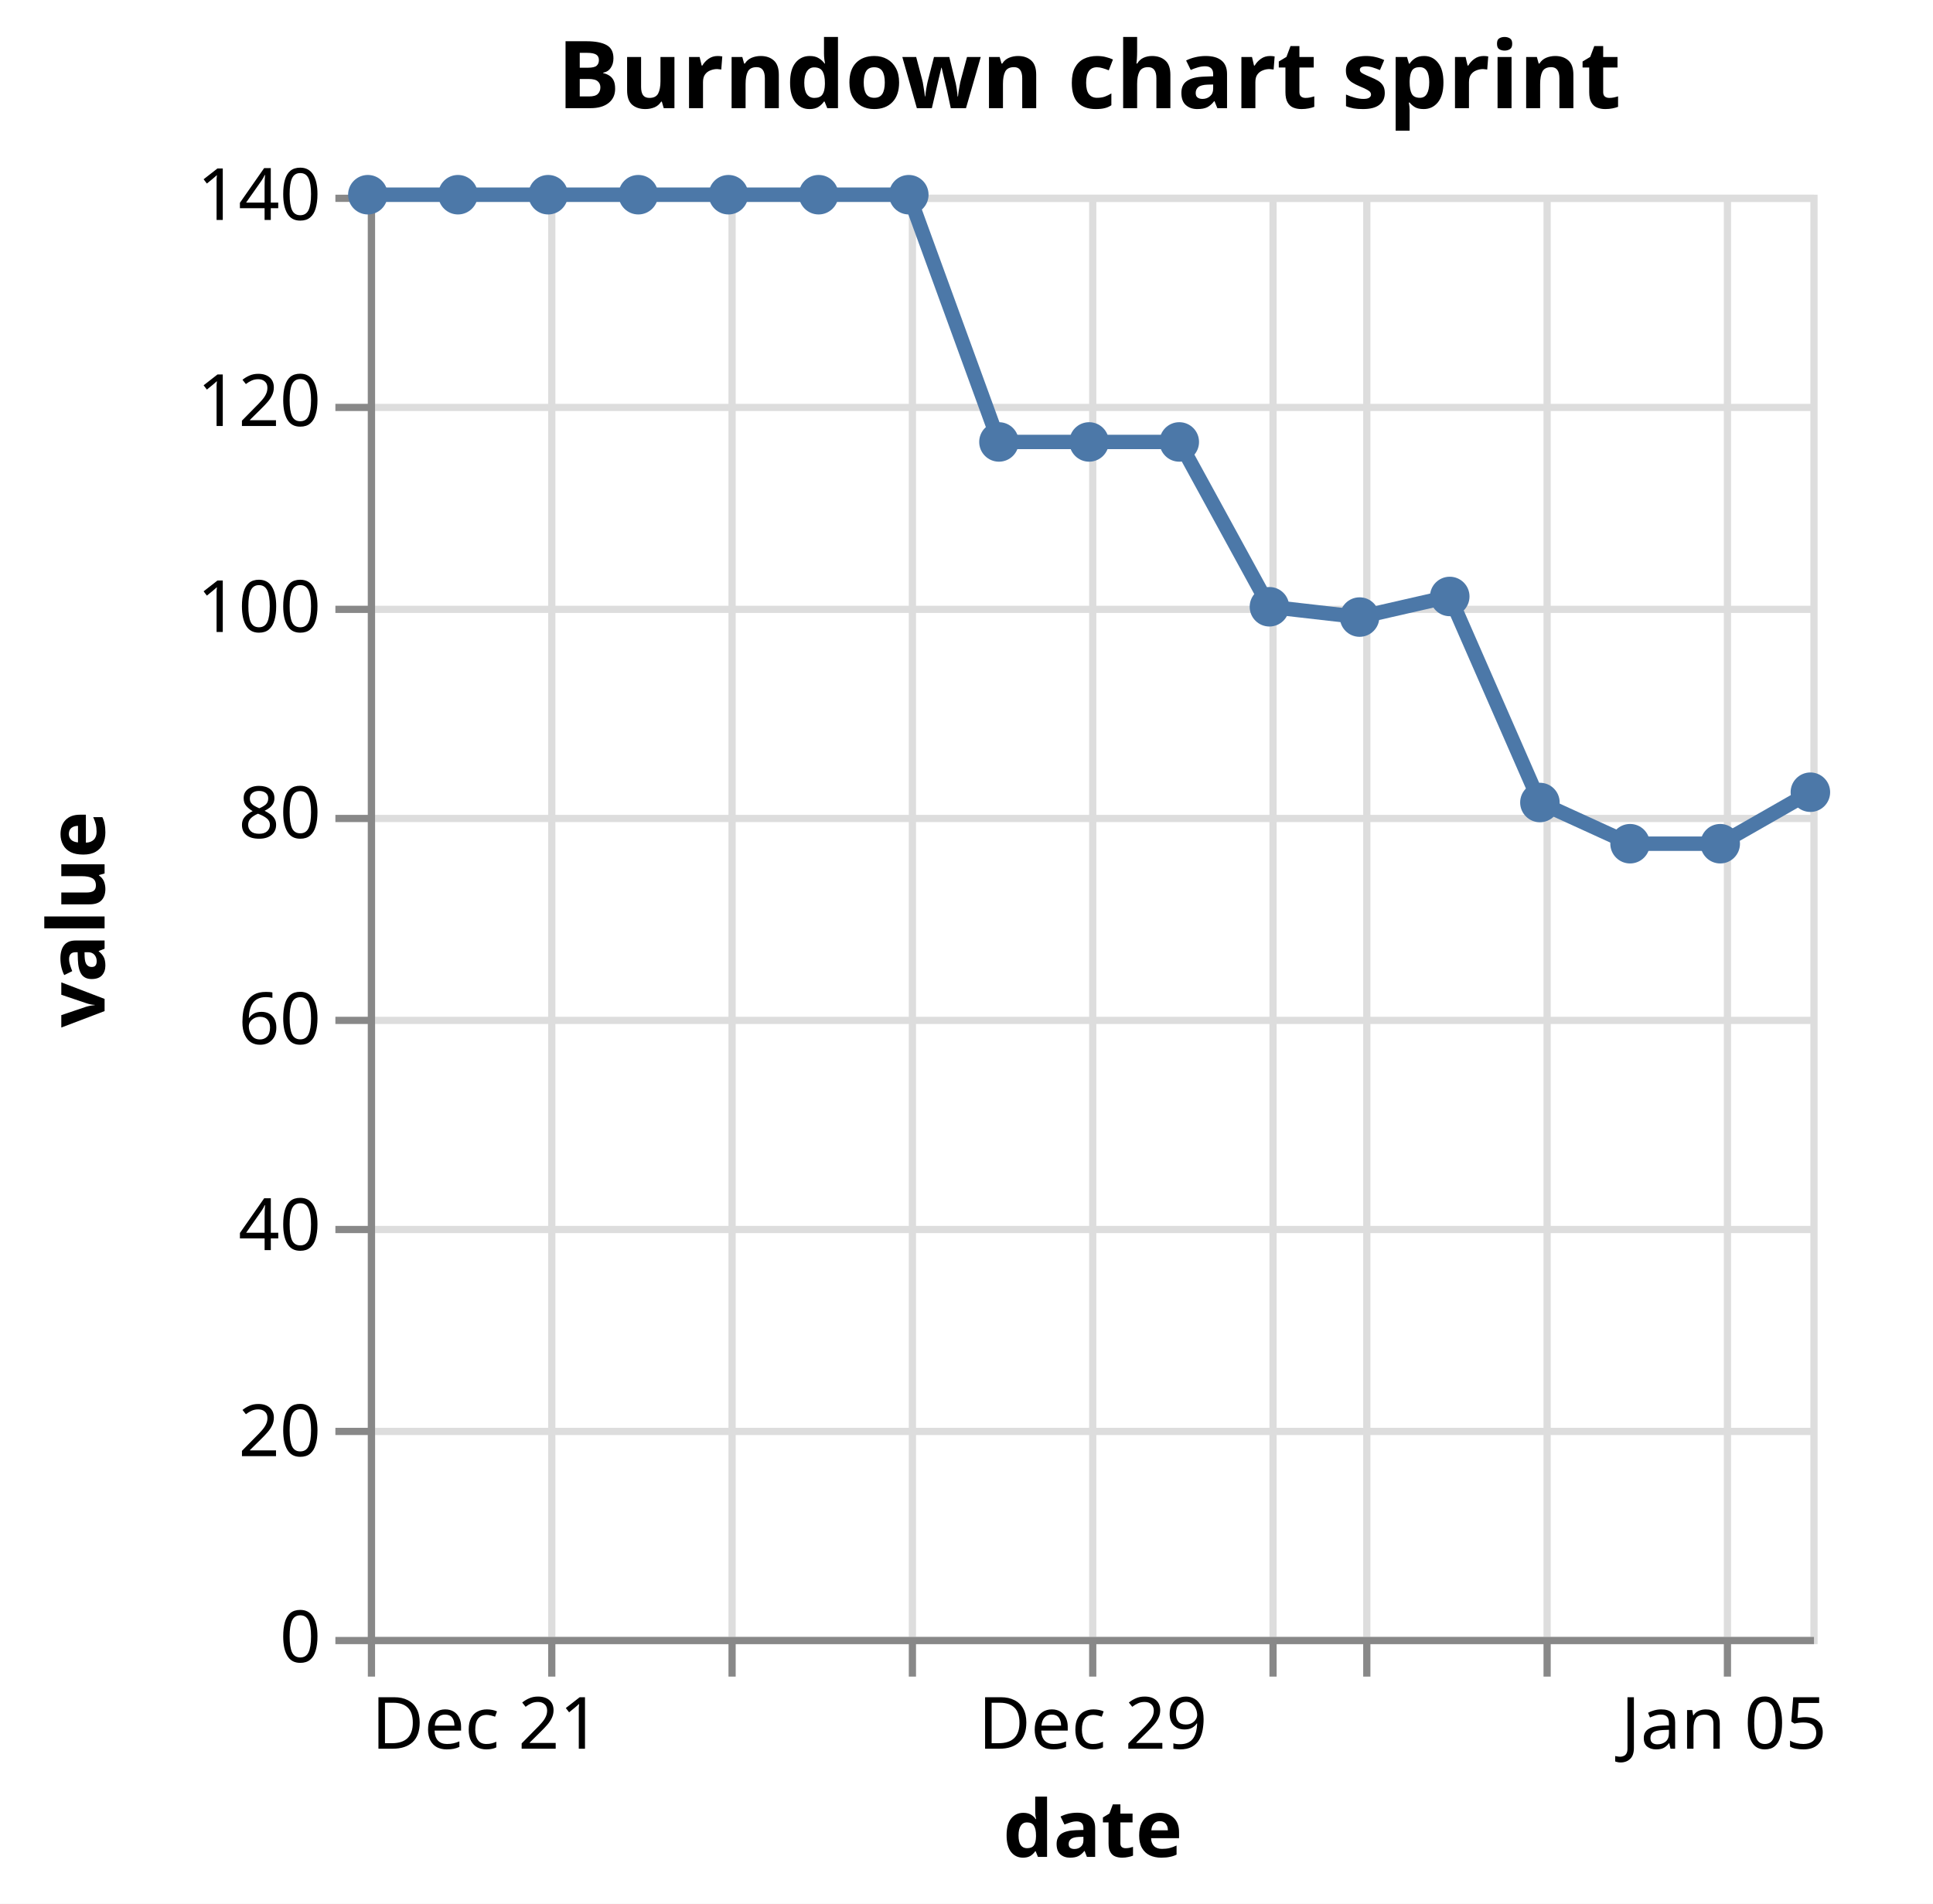
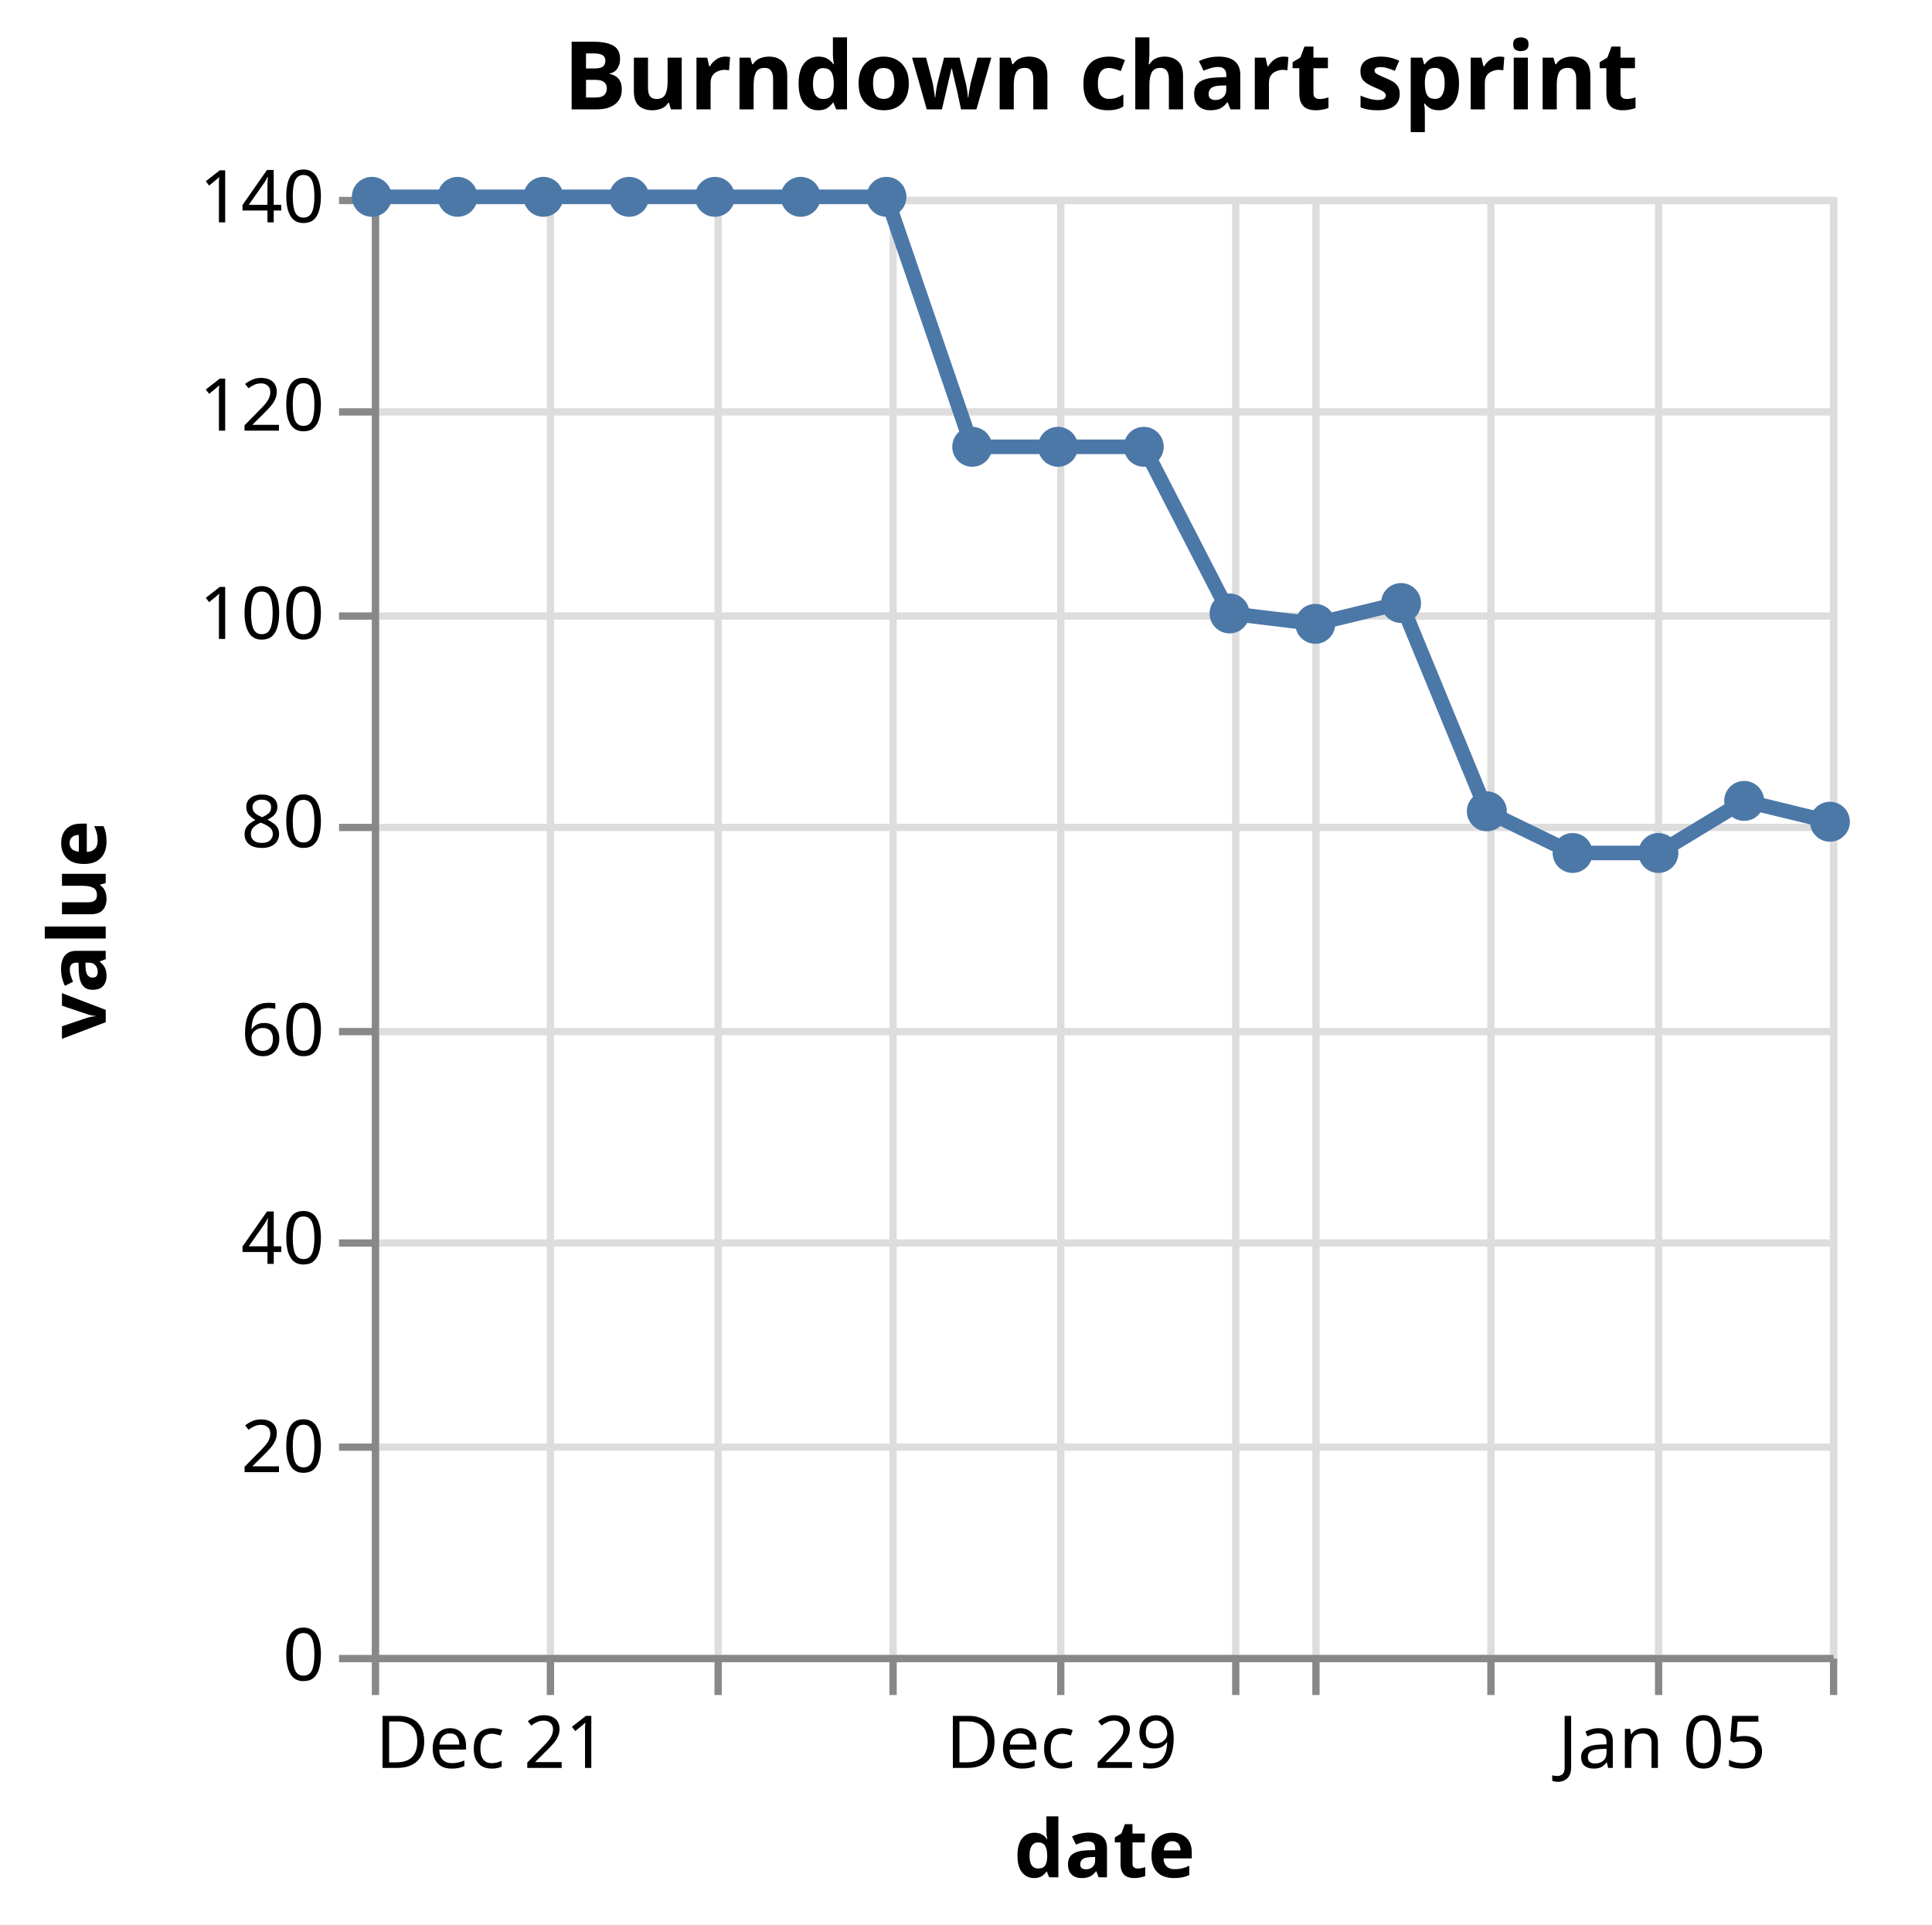
- <svg xmlns="http://www.w3.org/2000/svg" version="1.1" class="marks" width="268" height="264" viewBox="0 0 268 264">
-   <rect width="268" height="264" fill="white" />
+ <svg xmlns="http://www.w3.org/2000/svg" version="1.1" class="marks" width="265" height="264" viewBox="0 0 265 264">
+   <rect width="265" height="264" fill="white" />
  <g fill="none" stroke-miterlimit="10" transform="translate(51,27)">
    <g class="mark-group role-frame root" role="graphics-object" aria-roledescription="group mark container">
      <g transform="translate(0,0)">
        <path class="background" aria-hidden="true" d="M0.5,0.5h200v200h-200Z" stroke="#ddd" />
        <g>
          <g class="mark-group role-axis" aria-hidden="true">
            <g transform="translate(0.5,200.5)">
              <path class="background" aria-hidden="true" d="M0,0h0v0h0Z" pointer-events="none" />
              <g>
                <g class="mark-rule role-axis-grid" pointer-events="none">
                  <line transform="translate(0,-200)" x2="0" y2="200" stroke="#ddd" stroke-width="1" opacity="1" />
-                   <line transform="translate(25,-200)" x2="0" y2="200" stroke="#ddd" stroke-width="1" opacity="1" />
-                   <line transform="translate(50,-200)" x2="0" y2="200" stroke="#ddd" stroke-width="1" opacity="1" />
-                   <line transform="translate(75,-200)" x2="0" y2="200" stroke="#ddd" stroke-width="1" opacity="1" />
-                   <line transform="translate(100,-200)" x2="0" y2="200" stroke="#ddd" stroke-width="1" opacity="1" />
-                   <line transform="translate(125,-200)" x2="0" y2="200" stroke="#ddd" stroke-width="1" opacity="1" />
-                   <line transform="translate(138,-200)" x2="0" y2="200" stroke="#ddd" stroke-width="1" opacity="1" />
-                   <line transform="translate(163,-200)" x2="0" y2="200" stroke="#ddd" stroke-width="1" opacity="1" />
-                   <line transform="translate(188,-200)" x2="0" y2="200" stroke="#ddd" stroke-width="1" opacity="1" />
+                   <line transform="translate(24,-200)" x2="0" y2="200" stroke="#ddd" stroke-width="1" opacity="1" />
+                   <line transform="translate(47,-200)" x2="0" y2="200" stroke="#ddd" stroke-width="1" opacity="1" />
+                   <line transform="translate(71,-200)" x2="0" y2="200" stroke="#ddd" stroke-width="1" opacity="1" />
+                   <line transform="translate(94,-200)" x2="0" y2="200" stroke="#ddd" stroke-width="1" opacity="1" />
+                   <line transform="translate(118,-200)" x2="0" y2="200" stroke="#ddd" stroke-width="1" opacity="1" />
+                   <line transform="translate(129,-200)" x2="0" y2="200" stroke="#ddd" stroke-width="1" opacity="1" />
+                   <line transform="translate(153,-200)" x2="0" y2="200" stroke="#ddd" stroke-width="1" opacity="1" />
+                   <line transform="translate(176,-200)" x2="0" y2="200" stroke="#ddd" stroke-width="1" opacity="1" />
+                   <line transform="translate(200,-200)" x2="0" y2="200" stroke="#ddd" stroke-width="1" opacity="1" />
                </g>
              </g>
              <path class="foreground" aria-hidden="true" d="" pointer-events="none" display="none" />
            </g>
          </g>
          <g class="mark-group role-axis" aria-hidden="true">
            <g transform="translate(0.5,0.5)">
              <path class="background" aria-hidden="true" d="M0,0h0v0h0Z" pointer-events="none" />
              <g>
                <g class="mark-rule role-axis-grid" pointer-events="none">
                  <line transform="translate(0,200)" x2="200" y2="0" stroke="#ddd" stroke-width="1" opacity="1" />
                  <line transform="translate(0,171)" x2="200" y2="0" stroke="#ddd" stroke-width="1" opacity="1" />
                  <line transform="translate(0,143)" x2="200" y2="0" stroke="#ddd" stroke-width="1" opacity="1" />
                  <line transform="translate(0,114)" x2="200" y2="0" stroke="#ddd" stroke-width="1" opacity="1" />
                  <line transform="translate(0,86)" x2="200" y2="0" stroke="#ddd" stroke-width="1" opacity="1" />
                  <line transform="translate(0,57)" x2="200" y2="0" stroke="#ddd" stroke-width="1" opacity="1" />
                  <line transform="translate(0,29)" x2="200" y2="0" stroke="#ddd" stroke-width="1" opacity="1" />
                  <line transform="translate(0,0)" x2="200" y2="0" stroke="#ddd" stroke-width="1" opacity="1" />
                </g>
              </g>
              <path class="foreground" aria-hidden="true" d="" pointer-events="none" display="none" />
            </g>
          </g>
-           <g class="mark-group role-axis" role="graphics-symbol" aria-roledescription="axis" aria-label="X-axis titled 'date' for a time scale with values from December 21 to January 06">
+           <g class="mark-group role-axis" role="graphics-symbol" aria-roledescription="axis" aria-label="X-axis titled 'date' for a time scale with values from December 21 to January 07">
            <g transform="translate(0.5,200.5)">
              <path class="background" aria-hidden="true" d="M0,0h0v0h0Z" pointer-events="none" />
              <g>
                <g class="mark-rule role-axis-tick" pointer-events="none">
                  <line transform="translate(0,0)" x2="0" y2="5" stroke="#888" stroke-width="1" opacity="1" />
-                   <line transform="translate(25,0)" x2="0" y2="5" stroke="#888" stroke-width="1" opacity="1" />
-                   <line transform="translate(50,0)" x2="0" y2="5" stroke="#888" stroke-width="1" opacity="1" />
-                   <line transform="translate(75,0)" x2="0" y2="5" stroke="#888" stroke-width="1" opacity="1" />
-                   <line transform="translate(100,0)" x2="0" y2="5" stroke="#888" stroke-width="1" opacity="1" />
-                   <line transform="translate(125,0)" x2="0" y2="5" stroke="#888" stroke-width="1" opacity="1" />
-                   <line transform="translate(138,0)" x2="0" y2="5" stroke="#888" stroke-width="1" opacity="1" />
-                   <line transform="translate(163,0)" x2="0" y2="5" stroke="#888" stroke-width="1" opacity="1" />
-                   <line transform="translate(188,0)" x2="0" y2="5" stroke="#888" stroke-width="1" opacity="1" />
+                   <line transform="translate(24,0)" x2="0" y2="5" stroke="#888" stroke-width="1" opacity="1" />
+                   <line transform="translate(47,0)" x2="0" y2="5" stroke="#888" stroke-width="1" opacity="1" />
+                   <line transform="translate(71,0)" x2="0" y2="5" stroke="#888" stroke-width="1" opacity="1" />
+                   <line transform="translate(94,0)" x2="0" y2="5" stroke="#888" stroke-width="1" opacity="1" />
+                   <line transform="translate(118,0)" x2="0" y2="5" stroke="#888" stroke-width="1" opacity="1" />
+                   <line transform="translate(129,0)" x2="0" y2="5" stroke="#888" stroke-width="1" opacity="1" />
+                   <line transform="translate(153,0)" x2="0" y2="5" stroke="#888" stroke-width="1" opacity="1" />
+                   <line transform="translate(176,0)" x2="0" y2="5" stroke="#888" stroke-width="1" opacity="1" />
+                   <line transform="translate(200,0)" x2="0" y2="5" stroke="#888" stroke-width="1" opacity="1" />
                </g>
                <g class="mark-text role-axis-label" pointer-events="none">
                  <text text-anchor="start" transform="translate(0,15)" font-family="sans-serif" font-size="10px" fill="#000" opacity="1">Dec 21</text>
-                   <text text-anchor="middle" transform="translate(25,15)" font-family="sans-serif" font-size="10px" fill="#000" opacity="0">Dec 23</text>
-                   <text text-anchor="middle" transform="translate(50,15)" font-family="sans-serif" font-size="10px" fill="#000" opacity="0">Dec 25</text>
-                   <text text-anchor="middle" transform="translate(75,15)" font-family="sans-serif" font-size="10px" fill="#000" opacity="0">Dec 27</text>
-                   <text text-anchor="middle" transform="translate(100,15)" font-family="sans-serif" font-size="10px" fill="#000" opacity="1">Dec 29</text>
-                   <text text-anchor="middle" transform="translate(125,15)" font-family="sans-serif" font-size="10px" fill="#000" opacity="0">Dec 31</text>
-                   <text text-anchor="middle" transform="translate(137.5,15)" font-family="sans-serif" font-size="10px" fill="#000" opacity="0">Jan 01</text>
-                   <text text-anchor="middle" transform="translate(162.5,15)" font-family="sans-serif" font-size="10px" fill="#000" opacity="0">Jan 03</text>
-                   <text text-anchor="middle" transform="translate(187.5,15)" font-family="sans-serif" font-size="10px" fill="#000" opacity="1">Jan 05</text>
+                   <text text-anchor="middle" transform="translate(23.52941,15)" font-family="sans-serif" font-size="10px" fill="#000" opacity="0">Dec 23</text>
+                   <text text-anchor="middle" transform="translate(47.05882,15)" font-family="sans-serif" font-size="10px" fill="#000" opacity="0">Dec 25</text>
+                   <text text-anchor="middle" transform="translate(70.58824,15)" font-family="sans-serif" font-size="10px" fill="#000" opacity="0">Dec 27</text>
+                   <text text-anchor="middle" transform="translate(94.11765,15)" font-family="sans-serif" font-size="10px" fill="#000" opacity="1">Dec 29</text>
+                   <text text-anchor="middle" transform="translate(117.6471,15)" font-family="sans-serif" font-size="10px" fill="#000" opacity="0">Dec 31</text>
+                   <text text-anchor="middle" transform="translate(129.4118,15)" font-family="sans-serif" font-size="10px" fill="#000" opacity="0">Jan 01</text>
+                   <text text-anchor="middle" transform="translate(152.9412,15)" font-family="sans-serif" font-size="10px" fill="#000" opacity="0">Jan 03</text>
+                   <text text-anchor="middle" transform="translate(176.4706,15)" font-family="sans-serif" font-size="10px" fill="#000" opacity="1">Jan 05</text>
+                   <text text-anchor="end" transform="translate(200,15)" font-family="sans-serif" font-size="10px" fill="#000" opacity="0">Jan 07</text>
                </g>
                <g class="mark-rule role-axis-domain" pointer-events="none">
                  <line transform="translate(0,0)" x2="200" y2="0" stroke="#888" stroke-width="1" opacity="1" />
                </g>
                <g class="mark-text role-axis-title" pointer-events="none">
                  <text text-anchor="middle" transform="translate(100,30)" font-family="sans-serif" font-size="11px" font-weight="bold" fill="#000" opacity="1">date</text>
                </g>
              </g>
              <path class="foreground" aria-hidden="true" d="" pointer-events="none" display="none" />
            </g>
          </g>
          <g class="mark-group role-axis" role="graphics-symbol" aria-roledescription="axis" aria-label="Y-axis titled 'value' for a linear scale with values from 0 to 140">
            <g transform="translate(0.5,0.5)">
              <path class="background" aria-hidden="true" d="M0,0h0v0h0Z" pointer-events="none" />
              <g>
                <g class="mark-rule role-axis-tick" pointer-events="none">
                  <line transform="translate(0,200)" x2="-5" y2="0" stroke="#888" stroke-width="1" opacity="1" />
                  <line transform="translate(0,171)" x2="-5" y2="0" stroke="#888" stroke-width="1" opacity="1" />
                  <line transform="translate(0,143)" x2="-5" y2="0" stroke="#888" stroke-width="1" opacity="1" />
                  <line transform="translate(0,114)" x2="-5" y2="0" stroke="#888" stroke-width="1" opacity="1" />
                  <line transform="translate(0,86)" x2="-5" y2="0" stroke="#888" stroke-width="1" opacity="1" />
                  <line transform="translate(0,57)" x2="-5" y2="0" stroke="#888" stroke-width="1" opacity="1" />
                  <line transform="translate(0,29)" x2="-5" y2="0" stroke="#888" stroke-width="1" opacity="1" />
                  <line transform="translate(0,0)" x2="-5" y2="0" stroke="#888" stroke-width="1" opacity="1" />
                </g>
                <g class="mark-text role-axis-label" pointer-events="none">
                  <text text-anchor="end" transform="translate(-7,203)" font-family="sans-serif" font-size="10px" fill="#000" opacity="1">0</text>
                  <text text-anchor="end" transform="translate(-7,174.4286)" font-family="sans-serif" font-size="10px" fill="#000" opacity="1">20</text>
                  <text text-anchor="end" transform="translate(-7,145.8571)" font-family="sans-serif" font-size="10px" fill="#000" opacity="1">40</text>
                  <text text-anchor="end" transform="translate(-7,117.2857)" font-family="sans-serif" font-size="10px" fill="#000" opacity="1">60</text>
                  <text text-anchor="end" transform="translate(-7,88.71429)" font-family="sans-serif" font-size="10px" fill="#000" opacity="1">80</text>
                  <text text-anchor="end" transform="translate(-7,60.14286)" font-family="sans-serif" font-size="10px" fill="#000" opacity="1">100</text>
                  <text text-anchor="end" transform="translate(-7,31.57143)" font-family="sans-serif" font-size="10px" fill="#000" opacity="1">120</text>
                  <text text-anchor="end" transform="translate(-7,3)" font-family="sans-serif" font-size="10px" fill="#000" opacity="1">140</text>
                </g>
                <g class="mark-rule role-axis-domain" pointer-events="none">
                  <line transform="translate(0,200)" x2="0" y2="-200" stroke="#888" stroke-width="1" opacity="1" />
                </g>
                <g class="mark-text role-axis-title" pointer-events="none">
                  <text text-anchor="middle" transform="translate(-35,100) rotate(-90) translate(0,-2)" font-family="sans-serif" font-size="11px" font-weight="bold" fill="#000" opacity="1">value</text>
                </g>
              </g>
              <path class="foreground" aria-hidden="true" d="" pointer-events="none" display="none" />
            </g>
          </g>
          <g class="mark-line role-mark layer_0_layer_0_marks" role="graphics-object" aria-roledescription="line mark container">
-             <path aria-label="date: Dec 21; value: 140" role="graphics-symbol" aria-roledescription="line mark" d="M0,0L12.5,0L25,0L37.5,0L50,0L62.5,0L75,0L87.5,34.286L100,34.286L112.5,34.286L125,57.143L137.5,58.571L150,55.714L162.5,84.286L175,90L187.5,90L200,82.857" stroke="#4c78a8" stroke-width="2" />
+             <path aria-label="date: Dec 21; value: 140" role="graphics-symbol" aria-roledescription="line mark" d="M0,0L11.765,0L23.529,0L35.294,0L47.059,0L58.824,0L70.588,0L82.353,34.286L94.118,34.286L105.882,34.286L117.647,57.143L129.412,58.571L141.176,55.714L152.941,84.286L164.706,90L176.471,90L188.235,82.857L200,85.714" stroke="#4c78a8" stroke-width="2" />
          </g>
          <g class="mark-symbol role-mark layer_0_layer_1_marks" role="graphics-object" aria-roledescription="symbol mark container">
            <path aria-label="date: Dec 21; value: 140" role="graphics-symbol" aria-roledescription="point" transform="translate(0,0)" d="M2.739,0A2.739,2.739,0,1,1,-2.739,0A2.739,2.739,0,1,1,2.739,0" fill="#4c78a8" stroke-width="2" opacity="1" />
-             <path aria-label="date: Dec 22; value: 140" role="graphics-symbol" aria-roledescription="point" transform="translate(12.5,0)" d="M2.739,0A2.739,2.739,0,1,1,-2.739,0A2.739,2.739,0,1,1,2.739,0" fill="#4c78a8" stroke-width="2" opacity="1" />
-             <path aria-label="date: Dec 23; value: 140" role="graphics-symbol" aria-roledescription="point" transform="translate(25,0)" d="M2.739,0A2.739,2.739,0,1,1,-2.739,0A2.739,2.739,0,1,1,2.739,0" fill="#4c78a8" stroke-width="2" opacity="1" />
-             <path aria-label="date: Dec 24; value: 140" role="graphics-symbol" aria-roledescription="point" transform="translate(37.5,0)" d="M2.739,0A2.739,2.739,0,1,1,-2.739,0A2.739,2.739,0,1,1,2.739,0" fill="#4c78a8" stroke-width="2" opacity="1" />
-             <path aria-label="date: Dec 25; value: 140" role="graphics-symbol" aria-roledescription="point" transform="translate(50,0)" d="M2.739,0A2.739,2.739,0,1,1,-2.739,0A2.739,2.739,0,1,1,2.739,0" fill="#4c78a8" stroke-width="2" opacity="1" />
-             <path aria-label="date: Dec 26; value: 140" role="graphics-symbol" aria-roledescription="point" transform="translate(62.5,0)" d="M2.739,0A2.739,2.739,0,1,1,-2.739,0A2.739,2.739,0,1,1,2.739,0" fill="#4c78a8" stroke-width="2" opacity="1" />
-             <path aria-label="date: Dec 27; value: 140" role="graphics-symbol" aria-roledescription="point" transform="translate(75,0)" d="M2.739,0A2.739,2.739,0,1,1,-2.739,0A2.739,2.739,0,1,1,2.739,0" fill="#4c78a8" stroke-width="2" opacity="1" />
-             <path aria-label="date: Dec 28; value: 116" role="graphics-symbol" aria-roledescription="point" transform="translate(87.5,34.28571)" d="M2.739,0A2.739,2.739,0,1,1,-2.739,0A2.739,2.739,0,1,1,2.739,0" fill="#4c78a8" stroke-width="2" opacity="1" />
-             <path aria-label="date: Dec 29; value: 116" role="graphics-symbol" aria-roledescription="point" transform="translate(100,34.28571)" d="M2.739,0A2.739,2.739,0,1,1,-2.739,0A2.739,2.739,0,1,1,2.739,0" fill="#4c78a8" stroke-width="2" opacity="1" />
-             <path aria-label="date: Dec 30; value: 116" role="graphics-symbol" aria-roledescription="point" transform="translate(112.5,34.28571)" d="M2.739,0A2.739,2.739,0,1,1,-2.739,0A2.739,2.739,0,1,1,2.739,0" fill="#4c78a8" stroke-width="2" opacity="1" />
-             <path aria-label="date: Dec 31; value: 100" role="graphics-symbol" aria-roledescription="point" transform="translate(125,57.14286)" d="M2.739,0A2.739,2.739,0,1,1,-2.739,0A2.739,2.739,0,1,1,2.739,0" fill="#4c78a8" stroke-width="2" opacity="1" />
-             <path aria-label="date: Jan 01; value: 99" role="graphics-symbol" aria-roledescription="point" transform="translate(137.5,58.57143)" d="M2.739,0A2.739,2.739,0,1,1,-2.739,0A2.739,2.739,0,1,1,2.739,0" fill="#4c78a8" stroke-width="2" opacity="1" />
-             <path aria-label="date: Jan 02; value: 101" role="graphics-symbol" aria-roledescription="point" transform="translate(150,55.71429)" d="M2.739,0A2.739,2.739,0,1,1,-2.739,0A2.739,2.739,0,1,1,2.739,0" fill="#4c78a8" stroke-width="2" opacity="1" />
-             <path aria-label="date: Jan 03; value: 81" role="graphics-symbol" aria-roledescription="point" transform="translate(162.5,84.28571)" d="M2.739,0A2.739,2.739,0,1,1,-2.739,0A2.739,2.739,0,1,1,2.739,0" fill="#4c78a8" stroke-width="2" opacity="1" />
-             <path aria-label="date: Jan 04; value: 77" role="graphics-symbol" aria-roledescription="point" transform="translate(175,90)" d="M2.739,0A2.739,2.739,0,1,1,-2.739,0A2.739,2.739,0,1,1,2.739,0" fill="#4c78a8" stroke-width="2" opacity="1" />
-             <path aria-label="date: Jan 05; value: 77" role="graphics-symbol" aria-roledescription="point" transform="translate(187.5,90)" d="M2.739,0A2.739,2.739,0,1,1,-2.739,0A2.739,2.739,0,1,1,2.739,0" fill="#4c78a8" stroke-width="2" opacity="1" />
-             <path aria-label="date: Jan 06; value: 82" role="graphics-symbol" aria-roledescription="point" transform="translate(200,82.85714)" d="M2.739,0A2.739,2.739,0,1,1,-2.739,0A2.739,2.739,0,1,1,2.739,0" fill="#4c78a8" stroke-width="2" opacity="1" />
+             <path aria-label="date: Dec 22; value: 140" role="graphics-symbol" aria-roledescription="point" transform="translate(11.76471,0)" d="M2.739,0A2.739,2.739,0,1,1,-2.739,0A2.739,2.739,0,1,1,2.739,0" fill="#4c78a8" stroke-width="2" opacity="1" />
+             <path aria-label="date: Dec 23; value: 140" role="graphics-symbol" aria-roledescription="point" transform="translate(23.52941,0)" d="M2.739,0A2.739,2.739,0,1,1,-2.739,0A2.739,2.739,0,1,1,2.739,0" fill="#4c78a8" stroke-width="2" opacity="1" />
+             <path aria-label="date: Dec 24; value: 140" role="graphics-symbol" aria-roledescription="point" transform="translate(35.29412,0)" d="M2.739,0A2.739,2.739,0,1,1,-2.739,0A2.739,2.739,0,1,1,2.739,0" fill="#4c78a8" stroke-width="2" opacity="1" />
+             <path aria-label="date: Dec 25; value: 140" role="graphics-symbol" aria-roledescription="point" transform="translate(47.05882,0)" d="M2.739,0A2.739,2.739,0,1,1,-2.739,0A2.739,2.739,0,1,1,2.739,0" fill="#4c78a8" stroke-width="2" opacity="1" />
+             <path aria-label="date: Dec 26; value: 140" role="graphics-symbol" aria-roledescription="point" transform="translate(58.82353,0)" d="M2.739,0A2.739,2.739,0,1,1,-2.739,0A2.739,2.739,0,1,1,2.739,0" fill="#4c78a8" stroke-width="2" opacity="1" />
+             <path aria-label="date: Dec 27; value: 140" role="graphics-symbol" aria-roledescription="point" transform="translate(70.58824,0)" d="M2.739,0A2.739,2.739,0,1,1,-2.739,0A2.739,2.739,0,1,1,2.739,0" fill="#4c78a8" stroke-width="2" opacity="1" />
+             <path aria-label="date: Dec 28; value: 116" role="graphics-symbol" aria-roledescription="point" transform="translate(82.35294,34.28571)" d="M2.739,0A2.739,2.739,0,1,1,-2.739,0A2.739,2.739,0,1,1,2.739,0" fill="#4c78a8" stroke-width="2" opacity="1" />
+             <path aria-label="date: Dec 29; value: 116" role="graphics-symbol" aria-roledescription="point" transform="translate(94.11765,34.28571)" d="M2.739,0A2.739,2.739,0,1,1,-2.739,0A2.739,2.739,0,1,1,2.739,0" fill="#4c78a8" stroke-width="2" opacity="1" />
+             <path aria-label="date: Dec 30; value: 116" role="graphics-symbol" aria-roledescription="point" transform="translate(105.8824,34.28571)" d="M2.739,0A2.739,2.739,0,1,1,-2.739,0A2.739,2.739,0,1,1,2.739,0" fill="#4c78a8" stroke-width="2" opacity="1" />
+             <path aria-label="date: Dec 31; value: 100" role="graphics-symbol" aria-roledescription="point" transform="translate(117.6471,57.14286)" d="M2.739,0A2.739,2.739,0,1,1,-2.739,0A2.739,2.739,0,1,1,2.739,0" fill="#4c78a8" stroke-width="2" opacity="1" />
+             <path aria-label="date: Jan 01; value: 99" role="graphics-symbol" aria-roledescription="point" transform="translate(129.4118,58.57143)" d="M2.739,0A2.739,2.739,0,1,1,-2.739,0A2.739,2.739,0,1,1,2.739,0" fill="#4c78a8" stroke-width="2" opacity="1" />
+             <path aria-label="date: Jan 02; value: 101" role="graphics-symbol" aria-roledescription="point" transform="translate(141.1765,55.71429)" d="M2.739,0A2.739,2.739,0,1,1,-2.739,0A2.739,2.739,0,1,1,2.739,0" fill="#4c78a8" stroke-width="2" opacity="1" />
+             <path aria-label="date: Jan 03; value: 81" role="graphics-symbol" aria-roledescription="point" transform="translate(152.9412,84.28571)" d="M2.739,0A2.739,2.739,0,1,1,-2.739,0A2.739,2.739,0,1,1,2.739,0" fill="#4c78a8" stroke-width="2" opacity="1" />
+             <path aria-label="date: Jan 04; value: 77" role="graphics-symbol" aria-roledescription="point" transform="translate(164.7059,90)" d="M2.739,0A2.739,2.739,0,1,1,-2.739,0A2.739,2.739,0,1,1,2.739,0" fill="#4c78a8" stroke-width="2" opacity="1" />
+             <path aria-label="date: Jan 05; value: 77" role="graphics-symbol" aria-roledescription="point" transform="translate(176.4706,90)" d="M2.739,0A2.739,2.739,0,1,1,-2.739,0A2.739,2.739,0,1,1,2.739,0" fill="#4c78a8" stroke-width="2" opacity="1" />
+             <path aria-label="date: Jan 06; value: 82" role="graphics-symbol" aria-roledescription="point" transform="translate(188.2353,82.85714)" d="M2.739,0A2.739,2.739,0,1,1,-2.739,0A2.739,2.739,0,1,1,2.739,0" fill="#4c78a8" stroke-width="2" opacity="1" />
+             <path aria-label="date: Jan 07; value: 80" role="graphics-symbol" aria-roledescription="point" transform="translate(200,85.71429)" d="M2.739,0A2.739,2.739,0,1,1,-2.739,0A2.739,2.739,0,1,1,2.739,0" fill="#4c78a8" stroke-width="2" opacity="1" />
          </g>
          <g class="mark-group role-title">
            <g transform="translate(100,-22)">
              <path class="background" aria-hidden="true" d="M0,0h0v0h0Z" pointer-events="none" />
              <g>
                <g class="mark-text role-title-text" role="graphics-symbol" aria-roledescription="title" aria-label="Title text 'Burndown chart sprint'" pointer-events="none">
                  <text text-anchor="middle" transform="translate(0,10)" font-family="sans-serif" font-size="13px" font-weight="bold" fill="#000" opacity="1">Burndown chart sprint</text>
                </g>
              </g>
              <path class="foreground" aria-hidden="true" d="" pointer-events="none" display="none" />
            </g>
          </g>
        </g>
        <path class="foreground" aria-hidden="true" d="" display="none" />
      </g>
    </g>
  </g>
</svg>
